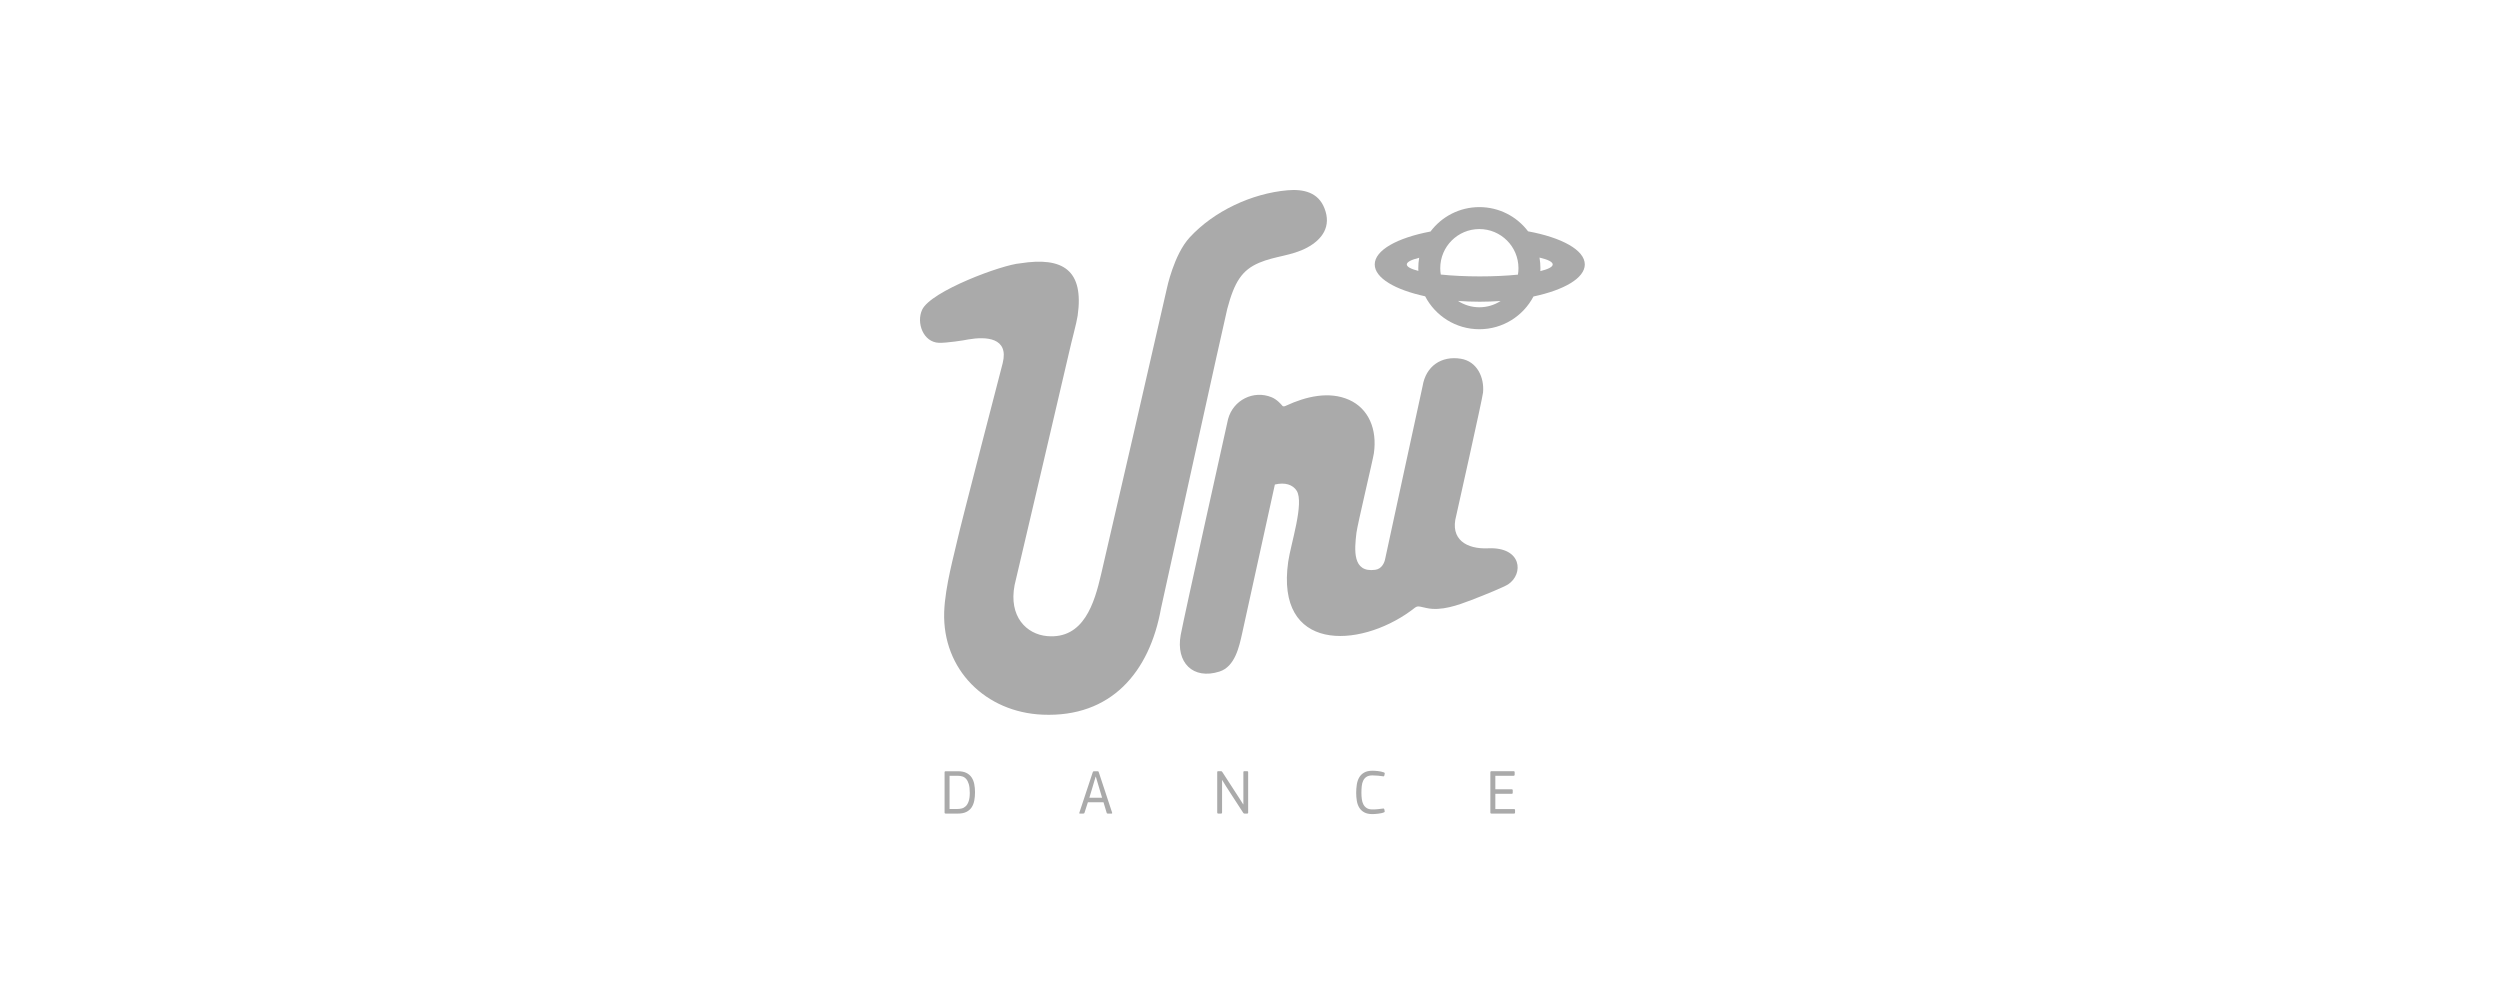
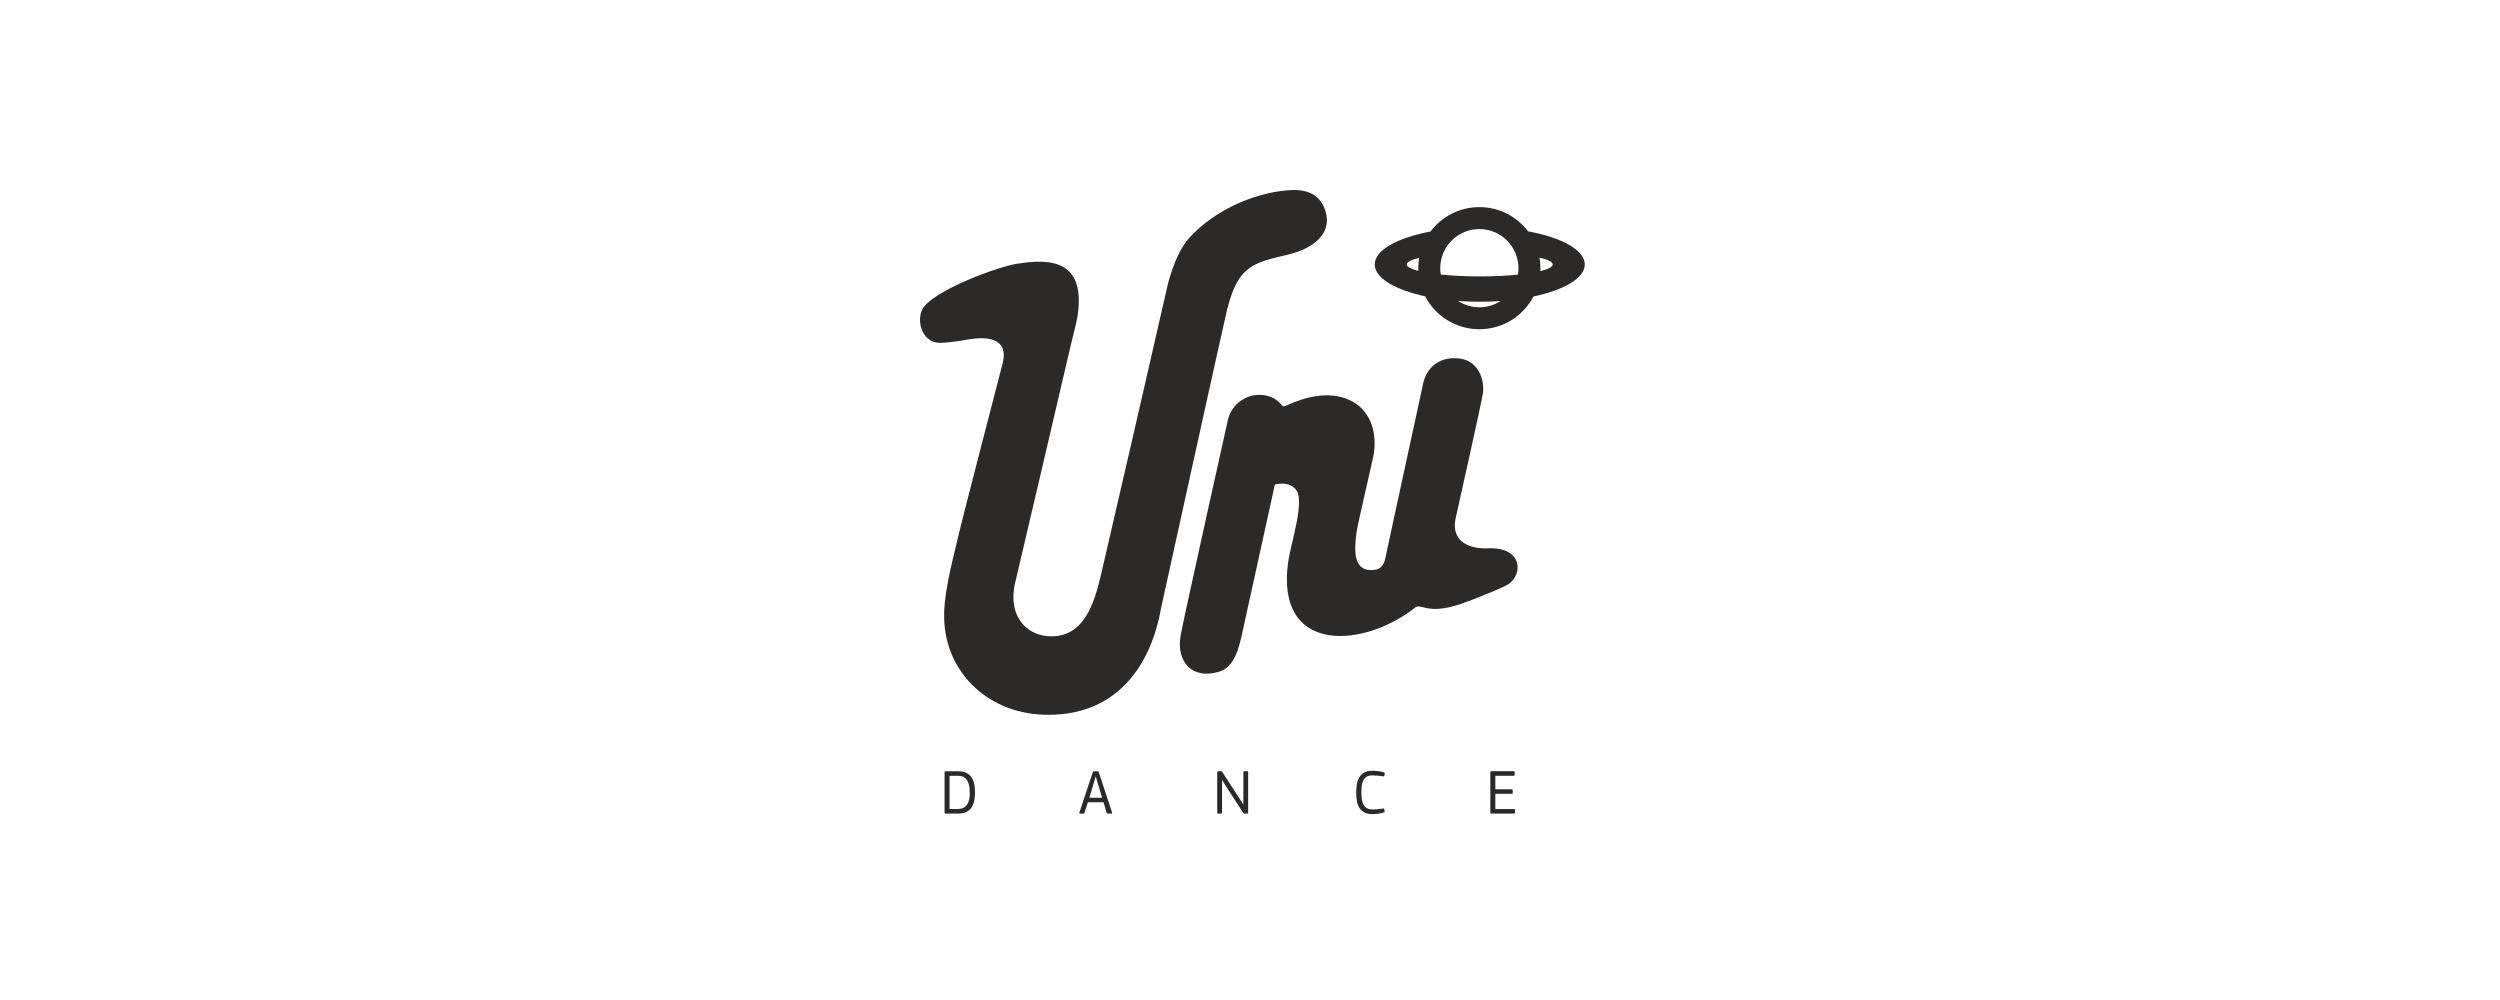
<svg xmlns="http://www.w3.org/2000/svg" width="250" height="100" viewBox="0 0 250 100" fill="none">
-   <g style="mix-blend-mode:luminosity" opacity="0.4">
-     <path d="M97.502 79.229C97.502 79.523 97.477 79.799 97.428 80.057C97.379 80.315 97.291 80.541 97.163 80.735C97.035 80.929 96.86 81.082 96.638 81.192C96.416 81.303 96.133 81.359 95.787 81.359H94.591C94.54 81.359 94.505 81.35 94.486 81.333C94.467 81.316 94.457 81.288 94.457 81.25V77.227C94.457 77.158 94.495 77.124 94.572 77.124H95.787C96.129 77.124 96.41 77.179 96.632 77.287C96.853 77.396 97.028 77.545 97.156 77.735C97.284 77.925 97.374 78.148 97.425 78.403C97.476 78.659 97.502 78.934 97.502 79.228V79.229ZM96.977 79.28C96.977 78.922 96.944 78.632 96.878 78.41C96.812 78.188 96.724 78.016 96.613 77.892C96.502 77.768 96.375 77.685 96.232 77.643C96.089 77.6 95.941 77.579 95.788 77.579H94.956V80.898H95.743C95.888 80.898 96.033 80.88 96.178 80.844C96.323 80.808 96.455 80.733 96.575 80.62C96.694 80.507 96.791 80.344 96.865 80.131C96.94 79.918 96.978 79.634 96.978 79.28H96.977ZM108.457 81.257C108.444 81.299 108.427 81.327 108.406 81.34C108.384 81.352 108.356 81.359 108.322 81.359H107.99C107.93 81.359 107.913 81.325 107.939 81.257L109.276 77.22C109.293 77.156 109.333 77.124 109.397 77.124H109.755C109.798 77.124 109.827 77.133 109.842 77.15C109.857 77.167 109.868 77.19 109.877 77.22L111.214 81.269C111.227 81.329 111.209 81.359 111.163 81.359H110.772C110.738 81.359 110.714 81.352 110.699 81.339C110.684 81.327 110.672 81.305 110.664 81.275L110.35 80.226H108.789L108.457 81.256V81.257ZM109.89 78.704L109.583 77.668H109.563L109.263 78.685L108.936 79.773H110.209L109.89 78.704V78.704ZM122.226 78.014H122.207V81.25C122.207 81.323 122.17 81.359 122.098 81.359H121.836C121.759 81.359 121.721 81.323 121.721 81.25V77.214C121.721 77.15 121.755 77.118 121.823 77.118H122.085C122.132 77.118 122.165 77.128 122.184 77.147C122.204 77.166 122.224 77.191 122.245 77.22L123.978 79.894L124.317 80.431H124.337V77.233C124.337 77.186 124.345 77.155 124.362 77.141C124.379 77.126 124.407 77.118 124.445 77.118H124.714C124.748 77.118 124.774 77.126 124.791 77.141C124.808 77.155 124.816 77.186 124.816 77.233V81.257C124.816 81.325 124.782 81.359 124.714 81.359H124.471C124.424 81.359 124.39 81.351 124.369 81.334C124.347 81.316 124.326 81.291 124.305 81.257L122.597 78.621L122.226 78.014ZM137.243 77.073C137.307 77.073 137.386 77.075 137.479 77.08C137.573 77.084 137.673 77.093 137.78 77.105C137.887 77.118 137.993 77.135 138.1 77.156C138.206 77.178 138.302 77.205 138.388 77.239C138.435 77.261 138.462 77.282 138.471 77.303C138.479 77.325 138.479 77.35 138.471 77.38L138.433 77.559C138.424 77.581 138.412 77.6 138.397 77.617C138.382 77.634 138.354 77.638 138.311 77.63C138.17 77.608 138.005 77.588 137.815 77.569C137.625 77.55 137.435 77.54 137.243 77.54C136.995 77.54 136.799 77.587 136.654 77.681C136.509 77.775 136.398 77.902 136.321 78.062C136.245 78.222 136.196 78.407 136.174 78.618C136.153 78.829 136.142 79.052 136.142 79.287C136.142 79.5 136.155 79.707 136.181 79.907C136.206 80.107 136.259 80.284 136.338 80.438C136.417 80.591 136.528 80.714 136.673 80.806C136.818 80.898 137.008 80.943 137.243 80.943C137.439 80.943 137.627 80.934 137.805 80.915C137.985 80.895 138.151 80.875 138.304 80.854C138.351 80.845 138.382 80.85 138.397 80.87C138.412 80.889 138.424 80.909 138.432 80.93L138.464 81.097C138.473 81.131 138.474 81.159 138.468 81.18C138.461 81.201 138.437 81.22 138.394 81.237C138.317 81.272 138.226 81.299 138.119 81.321C138.012 81.342 137.905 81.359 137.796 81.372C137.687 81.385 137.584 81.394 137.486 81.4C137.388 81.407 137.307 81.41 137.243 81.41C136.906 81.41 136.632 81.352 136.421 81.234C136.21 81.117 136.045 80.96 135.925 80.764C135.806 80.568 135.725 80.342 135.682 80.086C135.639 79.83 135.618 79.564 135.618 79.286C135.618 79.005 135.638 78.731 135.679 78.464C135.719 78.198 135.797 77.962 135.912 77.758C136.027 77.553 136.191 77.388 136.405 77.262C136.618 77.136 136.897 77.073 137.243 77.073ZM151.504 81.257C151.504 81.299 151.496 81.327 151.479 81.34C151.462 81.352 151.434 81.359 151.396 81.359H149.151C149.074 81.359 149.035 81.325 149.035 81.257V77.227C149.035 77.154 149.074 77.118 149.151 77.118H151.357C151.43 77.118 151.466 77.152 151.466 77.22V77.47C151.466 77.542 151.428 77.579 151.351 77.579H149.534V78.928H151.166C151.238 78.928 151.274 78.962 151.274 79.031V79.28C151.274 79.348 151.238 79.382 151.166 79.382H149.534V80.905H151.402C151.47 80.905 151.505 80.941 151.505 81.014V81.257L151.504 81.257Z" fill="#2B2A29" />
-     <path fill-rule="evenodd" clip-rule="evenodd" d="M121.95 67.156C119.293 68.003 117.569 66.252 118.07 63.495C118.374 61.825 122.804 41.919 122.804 41.919C123.314 39.996 125.362 38.981 127.172 39.729C127.7 39.947 128.126 40.441 128.229 40.568C128.333 40.694 128.482 40.626 128.632 40.556C130.555 39.668 132.893 39.078 134.919 39.988C136.866 40.864 137.731 42.926 137.389 45.325C137.298 45.955 135.736 52.502 135.644 53.282C135.447 54.957 135.213 57.296 137.523 56.981C138.209 56.888 138.454 56.224 138.516 55.889C138.578 55.554 142.262 38.602 142.262 38.602C142.584 36.616 144.136 35.556 146.083 35.873C147.703 36.136 148.447 37.737 148.304 39.256C148.247 39.859 145.623 51.566 145.623 51.566C144.966 53.957 146.682 54.928 148.794 54.83C152.214 54.671 152.38 57.408 150.809 58.438C150.432 58.685 148.64 59.429 147.154 59.999C145.799 60.518 144.116 61.133 142.641 60.801C141.553 60.556 141.802 60.56 141.073 61.089C135.842 64.889 127.53 65.199 128.822 56.159C129.072 54.408 130.439 50.298 129.668 49.075C129.287 48.471 128.51 48.207 127.487 48.453C126.398 53.408 125.309 58.364 124.219 63.319C123.918 64.691 123.493 66.664 121.95 67.156V67.156ZM96.834 33.943C96.458 34.031 94.626 34.307 93.898 34.282C92.314 34.227 91.615 32.271 92.211 30.98C93.08 29.103 100.241 26.46 102.022 26.332C106.323 25.651 108.413 27.033 107.765 31.573C107.66 32.304 107.155 34.11 106.908 35.24C106.662 36.37 101.461 58.502 101.461 58.502C100.851 61.662 102.654 63.427 104.711 63.61C108.388 63.936 109.443 60.287 110.106 57.447C112.263 48.197 114.566 38.111 116.685 28.851C116.685 28.851 117.376 25.476 118.964 23.747C121.385 21.111 125.186 19.335 128.757 19.027C130.351 18.89 131.823 19.234 132.442 20.818C133.171 22.643 132.218 23.957 130.694 24.771C129.165 25.589 127.504 25.6 125.918 26.276C124.216 27.002 123.448 28.158 122.727 30.885C122.48 31.82 116.101 60.834 116.101 60.834C114.958 67.236 111.096 71.753 104.266 71.468C98.568 71.231 94.233 66.964 94.418 61.205C94.501 58.629 95.486 55.195 95.737 53.996C95.988 52.797 100.271 36.305 100.271 36.305C100.905 33.745 98.602 33.639 96.834 33.943V33.943Z" fill="#2B2A29" />
-     <path fill-rule="evenodd" clip-rule="evenodd" d="M147.936 20.71C149.925 20.71 151.692 21.661 152.807 23.133C156.177 23.754 158.48 25.004 158.48 26.445C158.48 27.807 156.421 28.999 153.347 29.649C152.326 31.595 150.286 32.923 147.936 32.923C145.578 32.923 143.532 31.587 142.514 29.63C139.491 28.975 137.473 27.794 137.473 26.445C137.473 25.017 139.732 23.778 143.051 23.151C144.165 21.669 145.938 20.71 147.935 20.71H147.936ZM153.951 25.758C154.011 26.102 154.043 26.456 154.043 26.817C154.043 26.915 154.04 27.013 154.035 27.111C154.816 26.921 155.272 26.691 155.272 26.445C155.272 26.189 154.783 25.952 153.951 25.758ZM141.836 27.09C141.832 27 141.829 26.908 141.829 26.817C141.829 26.463 141.859 26.116 141.917 25.779C141.137 25.969 140.681 26.198 140.681 26.445C140.681 26.683 141.105 26.904 141.836 27.09ZM150.062 30.099C149.388 30.147 148.691 30.173 147.977 30.173C147.23 30.173 146.502 30.145 145.8 30.092C146.414 30.494 147.148 30.727 147.936 30.727C148.72 30.727 149.45 30.496 150.062 30.099ZM144.078 27.455C145.206 27.572 146.543 27.64 147.977 27.64C149.376 27.64 150.683 27.576 151.793 27.464C151.828 27.253 151.846 27.037 151.846 26.817C151.846 24.657 150.095 22.906 147.936 22.906C145.776 22.906 144.025 24.657 144.025 26.817C144.025 27.034 144.043 27.247 144.078 27.455H144.078Z" fill="#2B2A29" />
-   </g>
+   <path d="M97.502 79.23C97.502 79.524 97.477 79.8 97.428 80.058C97.379 80.316 97.291 80.542 97.163 80.736C97.035 80.93 96.86 81.082 96.638 81.194C96.416 81.304 96.133 81.36 95.787 81.36H94.591C94.54 81.36 94.505 81.351 94.486 81.334C94.467 81.317 94.457 81.29 94.457 81.251V77.228C94.457 77.159 94.495 77.125 94.572 77.125H95.787C96.129 77.125 96.41 77.18 96.632 77.288C96.853 77.397 97.028 77.546 97.156 77.736C97.284 77.926 97.374 78.148 97.425 78.404C97.476 78.66 97.502 78.935 97.502 79.23V79.23ZM96.977 79.281C96.977 78.923 96.944 78.633 96.878 78.411C96.812 78.189 96.724 78.017 96.613 77.893C96.502 77.769 96.375 77.686 96.232 77.644C96.089 77.601 95.941 77.579 95.788 77.579H94.956V80.899H95.743C95.888 80.899 96.033 80.881 96.178 80.845C96.323 80.809 96.455 80.734 96.575 80.621C96.694 80.508 96.791 80.345 96.865 80.132C96.94 79.918 96.978 79.635 96.978 79.281H96.977ZM108.457 81.257C108.444 81.3 108.427 81.328 108.406 81.341C108.384 81.353 108.356 81.36 108.322 81.36H107.99C107.93 81.36 107.913 81.326 107.939 81.257L109.276 77.221C109.293 77.157 109.333 77.125 109.397 77.125H109.755C109.798 77.125 109.827 77.134 109.842 77.151C109.857 77.168 109.868 77.191 109.877 77.221L111.214 81.27C111.227 81.33 111.209 81.36 111.163 81.36H110.772C110.738 81.36 110.714 81.353 110.699 81.34C110.684 81.328 110.672 81.306 110.664 81.276L110.35 80.227H108.789L108.457 81.257V81.257ZM109.89 78.705L109.583 77.669H109.563L109.263 78.686L108.936 79.774H110.209L109.89 78.706V78.705ZM122.226 78.015H122.207V81.251C122.207 81.324 122.17 81.36 122.098 81.36H121.836C121.759 81.36 121.721 81.324 121.721 81.251V77.215C121.721 77.151 121.755 77.119 121.823 77.119H122.085C122.132 77.119 122.165 77.129 122.184 77.148C122.204 77.167 122.224 77.192 122.245 77.221L123.978 79.895L124.317 80.432H124.337V77.234C124.337 77.187 124.345 77.156 124.362 77.141C124.379 77.126 124.407 77.119 124.445 77.119H124.714C124.748 77.119 124.774 77.126 124.791 77.141C124.808 77.156 124.816 77.187 124.816 77.234V81.258C124.816 81.326 124.782 81.36 124.714 81.36H124.471C124.424 81.36 124.39 81.352 124.369 81.334C124.347 81.317 124.326 81.292 124.305 81.258L122.597 78.622L122.226 78.015ZM137.243 77.074C137.307 77.074 137.386 77.076 137.479 77.081C137.573 77.085 137.673 77.094 137.78 77.106C137.887 77.119 137.993 77.136 138.1 77.157C138.206 77.179 138.302 77.206 138.388 77.24C138.435 77.262 138.462 77.283 138.471 77.304C138.479 77.326 138.479 77.351 138.471 77.381L138.433 77.56C138.424 77.582 138.412 77.601 138.397 77.618C138.382 77.635 138.354 77.639 138.311 77.631C138.17 77.609 138.005 77.589 137.815 77.57C137.625 77.551 137.435 77.541 137.243 77.541C136.995 77.541 136.799 77.588 136.654 77.682C136.509 77.776 136.398 77.903 136.321 78.063C136.245 78.222 136.196 78.408 136.174 78.619C136.153 78.83 136.142 79.053 136.142 79.288C136.142 79.501 136.155 79.707 136.181 79.908C136.206 80.108 136.259 80.285 136.338 80.439C136.417 80.593 136.528 80.715 136.673 80.807C136.818 80.898 137.008 80.944 137.243 80.944C137.439 80.944 137.627 80.935 137.805 80.915C137.985 80.896 138.151 80.876 138.304 80.855C138.351 80.846 138.382 80.851 138.397 80.871C138.412 80.89 138.424 80.91 138.432 80.931L138.464 81.098C138.473 81.132 138.474 81.16 138.468 81.181C138.461 81.202 138.437 81.221 138.394 81.238C138.317 81.273 138.226 81.3 138.119 81.322C138.012 81.343 137.905 81.36 137.796 81.373C137.687 81.385 137.584 81.395 137.486 81.401C137.388 81.408 137.307 81.411 137.243 81.411C136.906 81.411 136.632 81.352 136.421 81.235C136.21 81.118 136.045 80.961 135.925 80.765C135.806 80.569 135.725 80.343 135.682 80.087C135.639 79.831 135.618 79.564 135.618 79.287C135.618 79.006 135.638 78.732 135.679 78.465C135.719 78.199 135.797 77.963 135.912 77.759C136.027 77.554 136.191 77.389 136.405 77.263C136.618 77.137 136.897 77.074 137.243 77.074ZM151.504 81.257C151.504 81.3 151.496 81.328 151.479 81.341C151.462 81.353 151.434 81.36 151.396 81.36H149.151C149.074 81.36 149.035 81.326 149.035 81.257V77.228C149.035 77.155 149.074 77.119 149.151 77.119H151.357C151.43 77.119 151.466 77.153 151.466 77.221V77.471C151.466 77.543 151.428 77.579 151.351 77.579H149.534V78.929H151.166C151.238 78.929 151.274 78.963 151.274 79.032V79.281C151.274 79.349 151.238 79.383 151.166 79.383H149.534V80.906H151.402C151.47 80.906 151.505 80.942 151.505 81.015V81.258L151.504 81.257Z" fill="#2B2A29" />
+   <path fill-rule="evenodd" clip-rule="evenodd" d="M121.95 67.156C119.293 68.003 117.569 66.252 118.07 63.495C118.374 61.825 122.804 41.919 122.804 41.919C123.314 39.996 125.362 38.981 127.172 39.729C127.7 39.947 128.126 40.441 128.229 40.568C128.333 40.694 128.482 40.626 128.632 40.556C130.555 39.668 132.893 39.078 134.919 39.988C136.866 40.864 137.731 42.926 137.389 45.325C137.298 45.955 135.736 52.502 135.644 53.282C135.447 54.957 135.213 57.296 137.523 56.981C138.209 56.888 138.454 56.224 138.516 55.889C138.578 55.554 142.262 38.602 142.262 38.602C142.584 36.616 144.136 35.556 146.083 35.873C147.703 36.136 148.447 37.737 148.304 39.256C148.247 39.859 145.623 51.566 145.623 51.566C144.966 53.957 146.682 54.928 148.794 54.83C152.214 54.671 152.38 57.408 150.809 58.438C150.432 58.685 148.64 59.429 147.154 59.999C145.799 60.518 144.116 61.133 142.641 60.801C141.553 60.556 141.802 60.56 141.073 61.089C135.842 64.889 127.53 65.199 128.822 56.159C129.072 54.408 130.439 50.298 129.668 49.075C129.287 48.471 128.51 48.207 127.487 48.453C126.398 53.408 125.309 58.364 124.219 63.319C123.918 64.691 123.493 66.664 121.95 67.156V67.156ZM96.834 33.943C96.458 34.031 94.626 34.307 93.898 34.282C92.314 34.227 91.615 32.271 92.211 30.98C93.08 29.103 100.241 26.46 102.022 26.332C106.323 25.651 108.413 27.033 107.765 31.573C107.66 32.304 107.155 34.11 106.908 35.24C106.662 36.37 101.461 58.502 101.461 58.502C100.851 61.662 102.654 63.427 104.711 63.61C108.388 63.936 109.443 60.287 110.106 57.447C112.263 48.197 114.566 38.111 116.685 28.851C116.685 28.851 117.376 25.476 118.964 23.747C121.385 21.111 125.186 19.335 128.757 19.027C130.351 18.89 131.823 19.234 132.442 20.818C133.171 22.643 132.218 23.957 130.694 24.771C129.165 25.589 127.504 25.6 125.918 26.276C124.216 27.002 123.448 28.158 122.727 30.885C122.48 31.82 116.101 60.834 116.101 60.834C114.958 67.236 111.096 71.753 104.266 71.468C98.568 71.231 94.233 66.964 94.418 61.205C94.501 58.629 95.486 55.195 95.737 53.996C95.988 52.797 100.271 36.305 100.271 36.305C100.905 33.745 98.602 33.639 96.834 33.943V33.943Z" fill="#2B2A29" />
+   <path fill-rule="evenodd" clip-rule="evenodd" d="M147.936 20.711C149.925 20.711 151.692 21.662 152.807 23.134C156.177 23.755 158.48 25.005 158.48 26.446C158.48 27.808 156.421 29 153.347 29.65C152.326 31.596 150.286 32.924 147.936 32.924C145.578 32.924 143.532 31.588 142.514 29.631C139.491 28.976 137.473 27.794 137.473 26.446C137.473 25.018 139.732 23.779 143.051 23.152C144.165 21.67 145.938 20.711 147.935 20.711H147.936ZM153.951 25.759C154.011 26.103 154.043 26.457 154.043 26.818C154.043 26.916 154.04 27.014 154.035 27.112C154.816 26.921 155.272 26.692 155.272 26.446C155.272 26.19 154.783 25.953 153.951 25.759ZM141.836 27.091C141.832 27.001 141.829 26.909 141.829 26.818C141.829 26.464 141.859 26.117 141.917 25.779C141.137 25.97 140.681 26.199 140.681 26.446C140.681 26.683 141.105 26.905 141.836 27.091ZM150.062 30.1C149.388 30.148 148.691 30.174 147.977 30.174C147.23 30.174 146.502 30.146 145.8 30.093C146.414 30.494 147.148 30.728 147.936 30.728C148.72 30.728 149.45 30.497 150.062 30.1ZM144.078 27.456C145.206 27.573 146.543 27.641 147.977 27.641C149.376 27.641 150.683 27.577 151.793 27.465C151.828 27.254 151.846 27.038 151.846 26.817C151.846 24.658 150.095 22.907 147.936 22.907C145.776 22.907 144.025 24.658 144.025 26.817C144.025 27.035 144.043 27.248 144.078 27.456H144.078Z" fill="#2B2A29" />
</svg>
